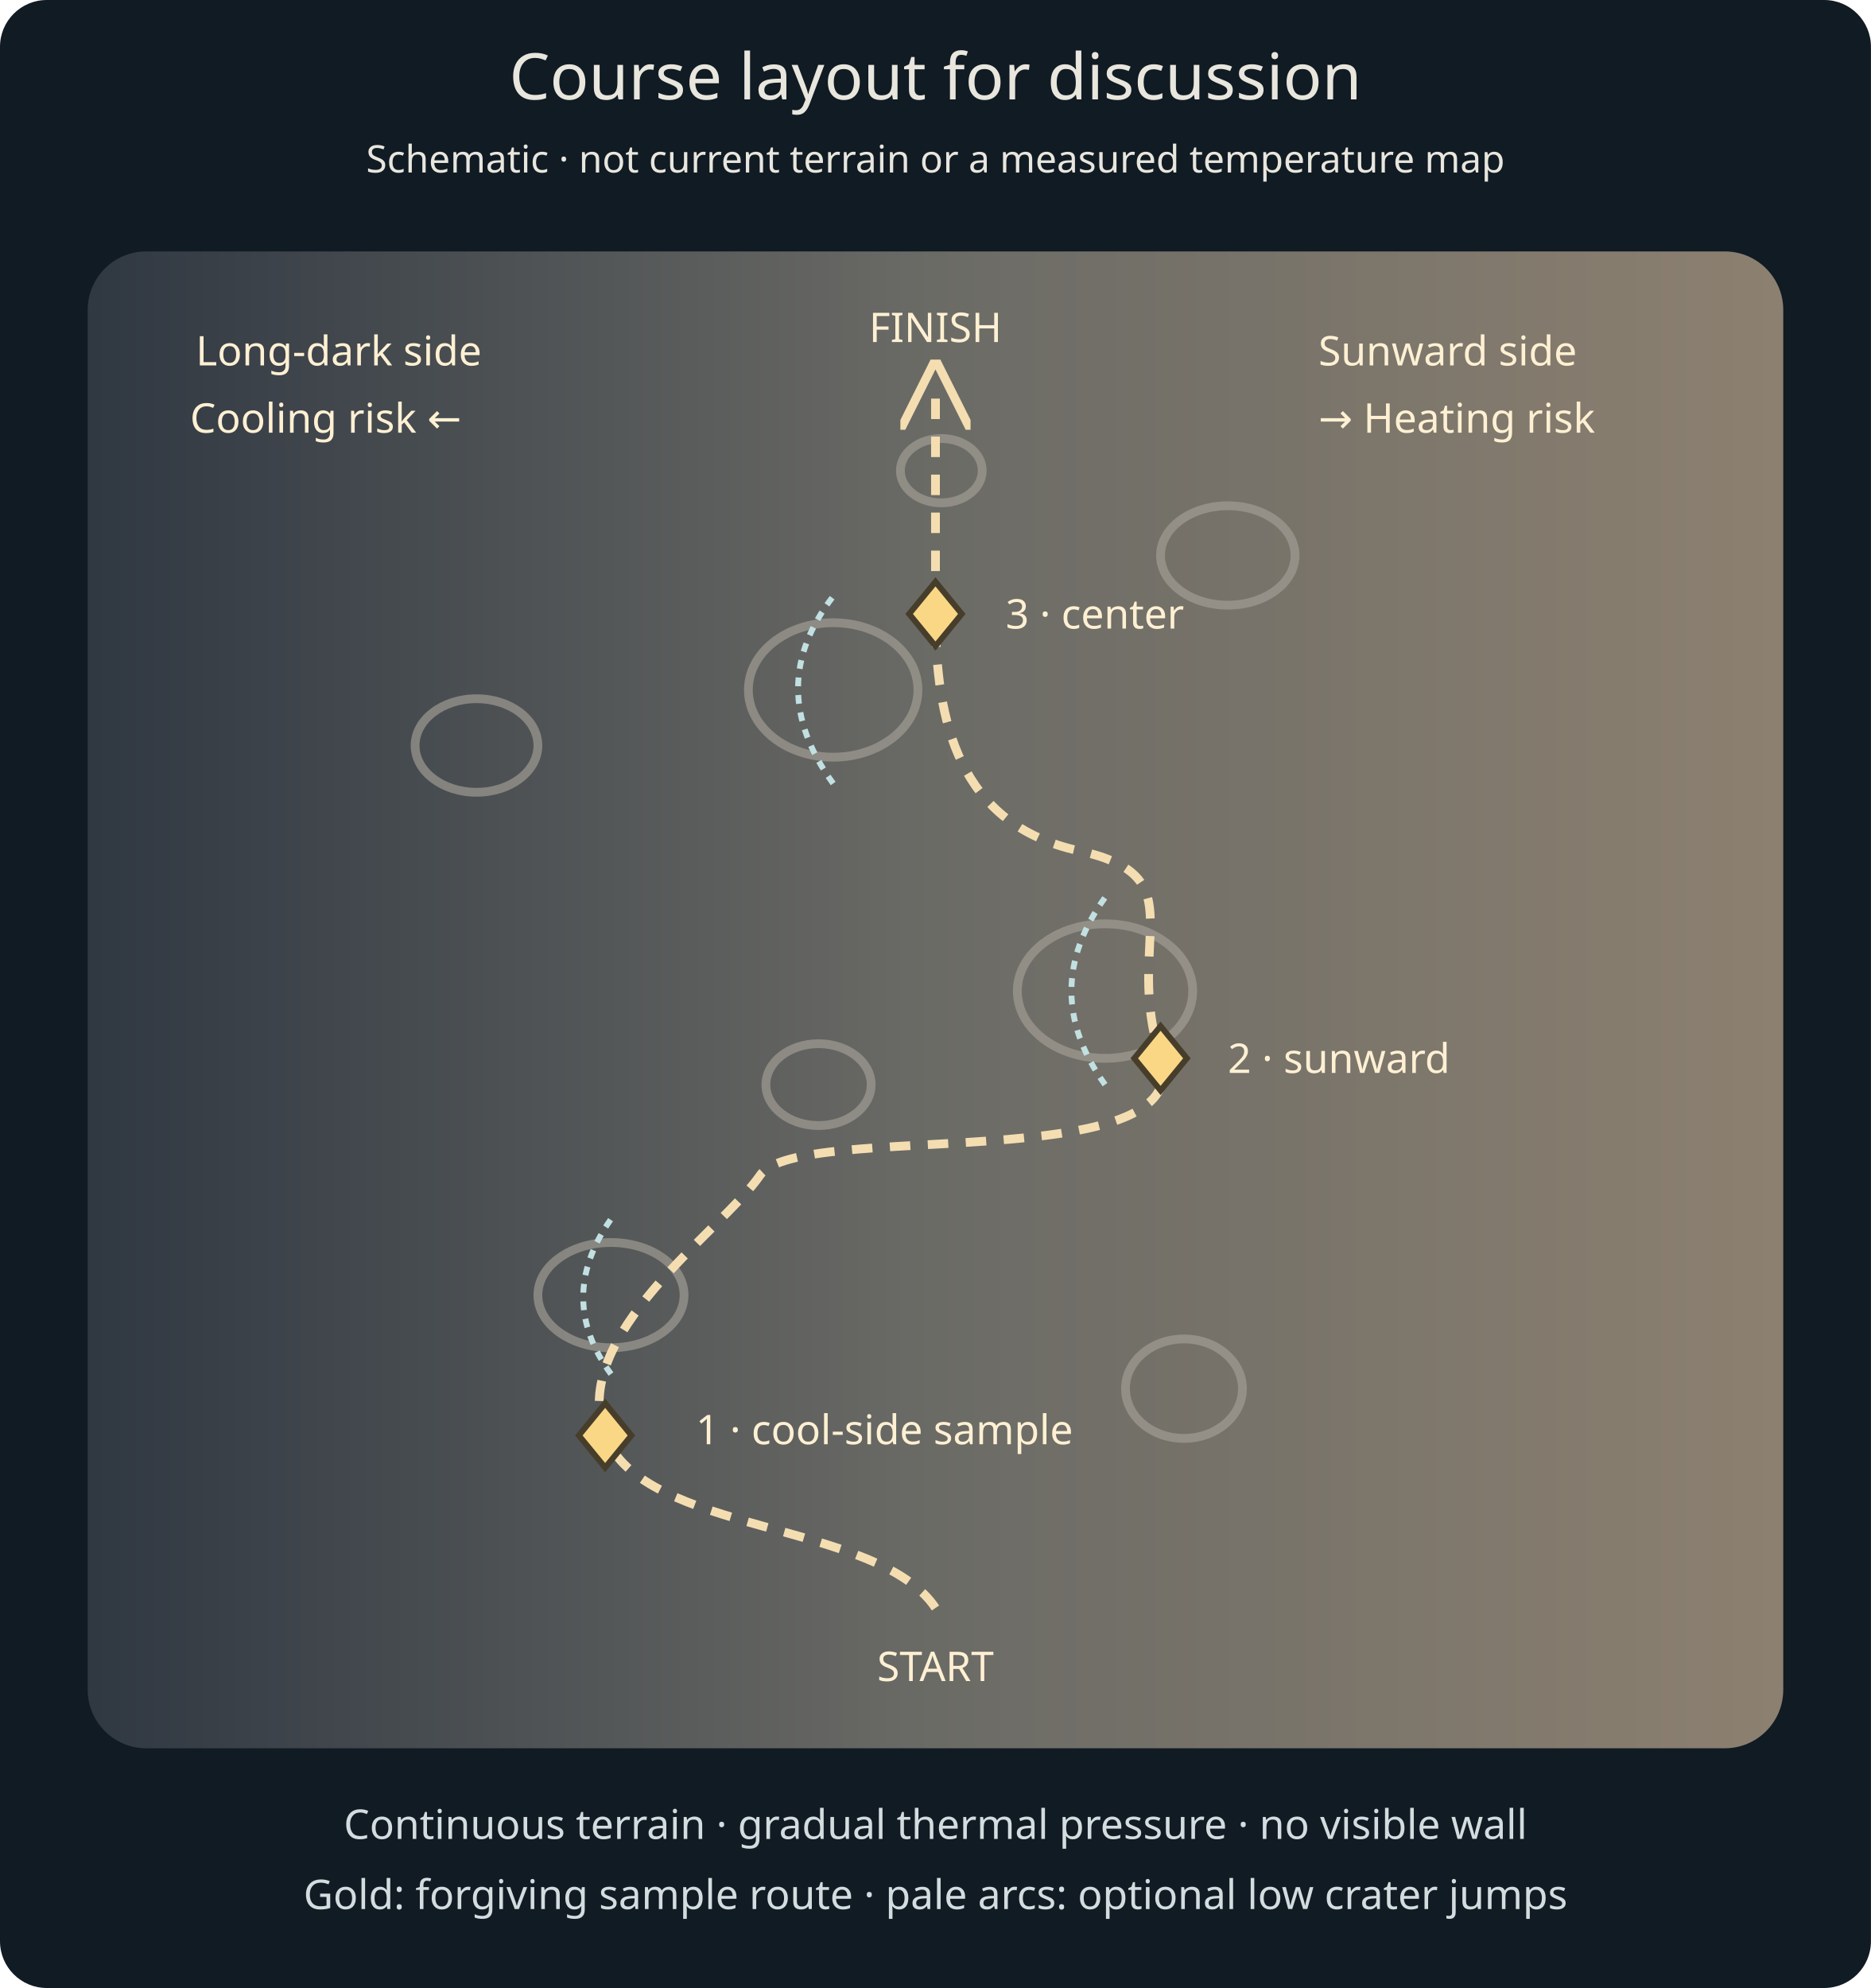
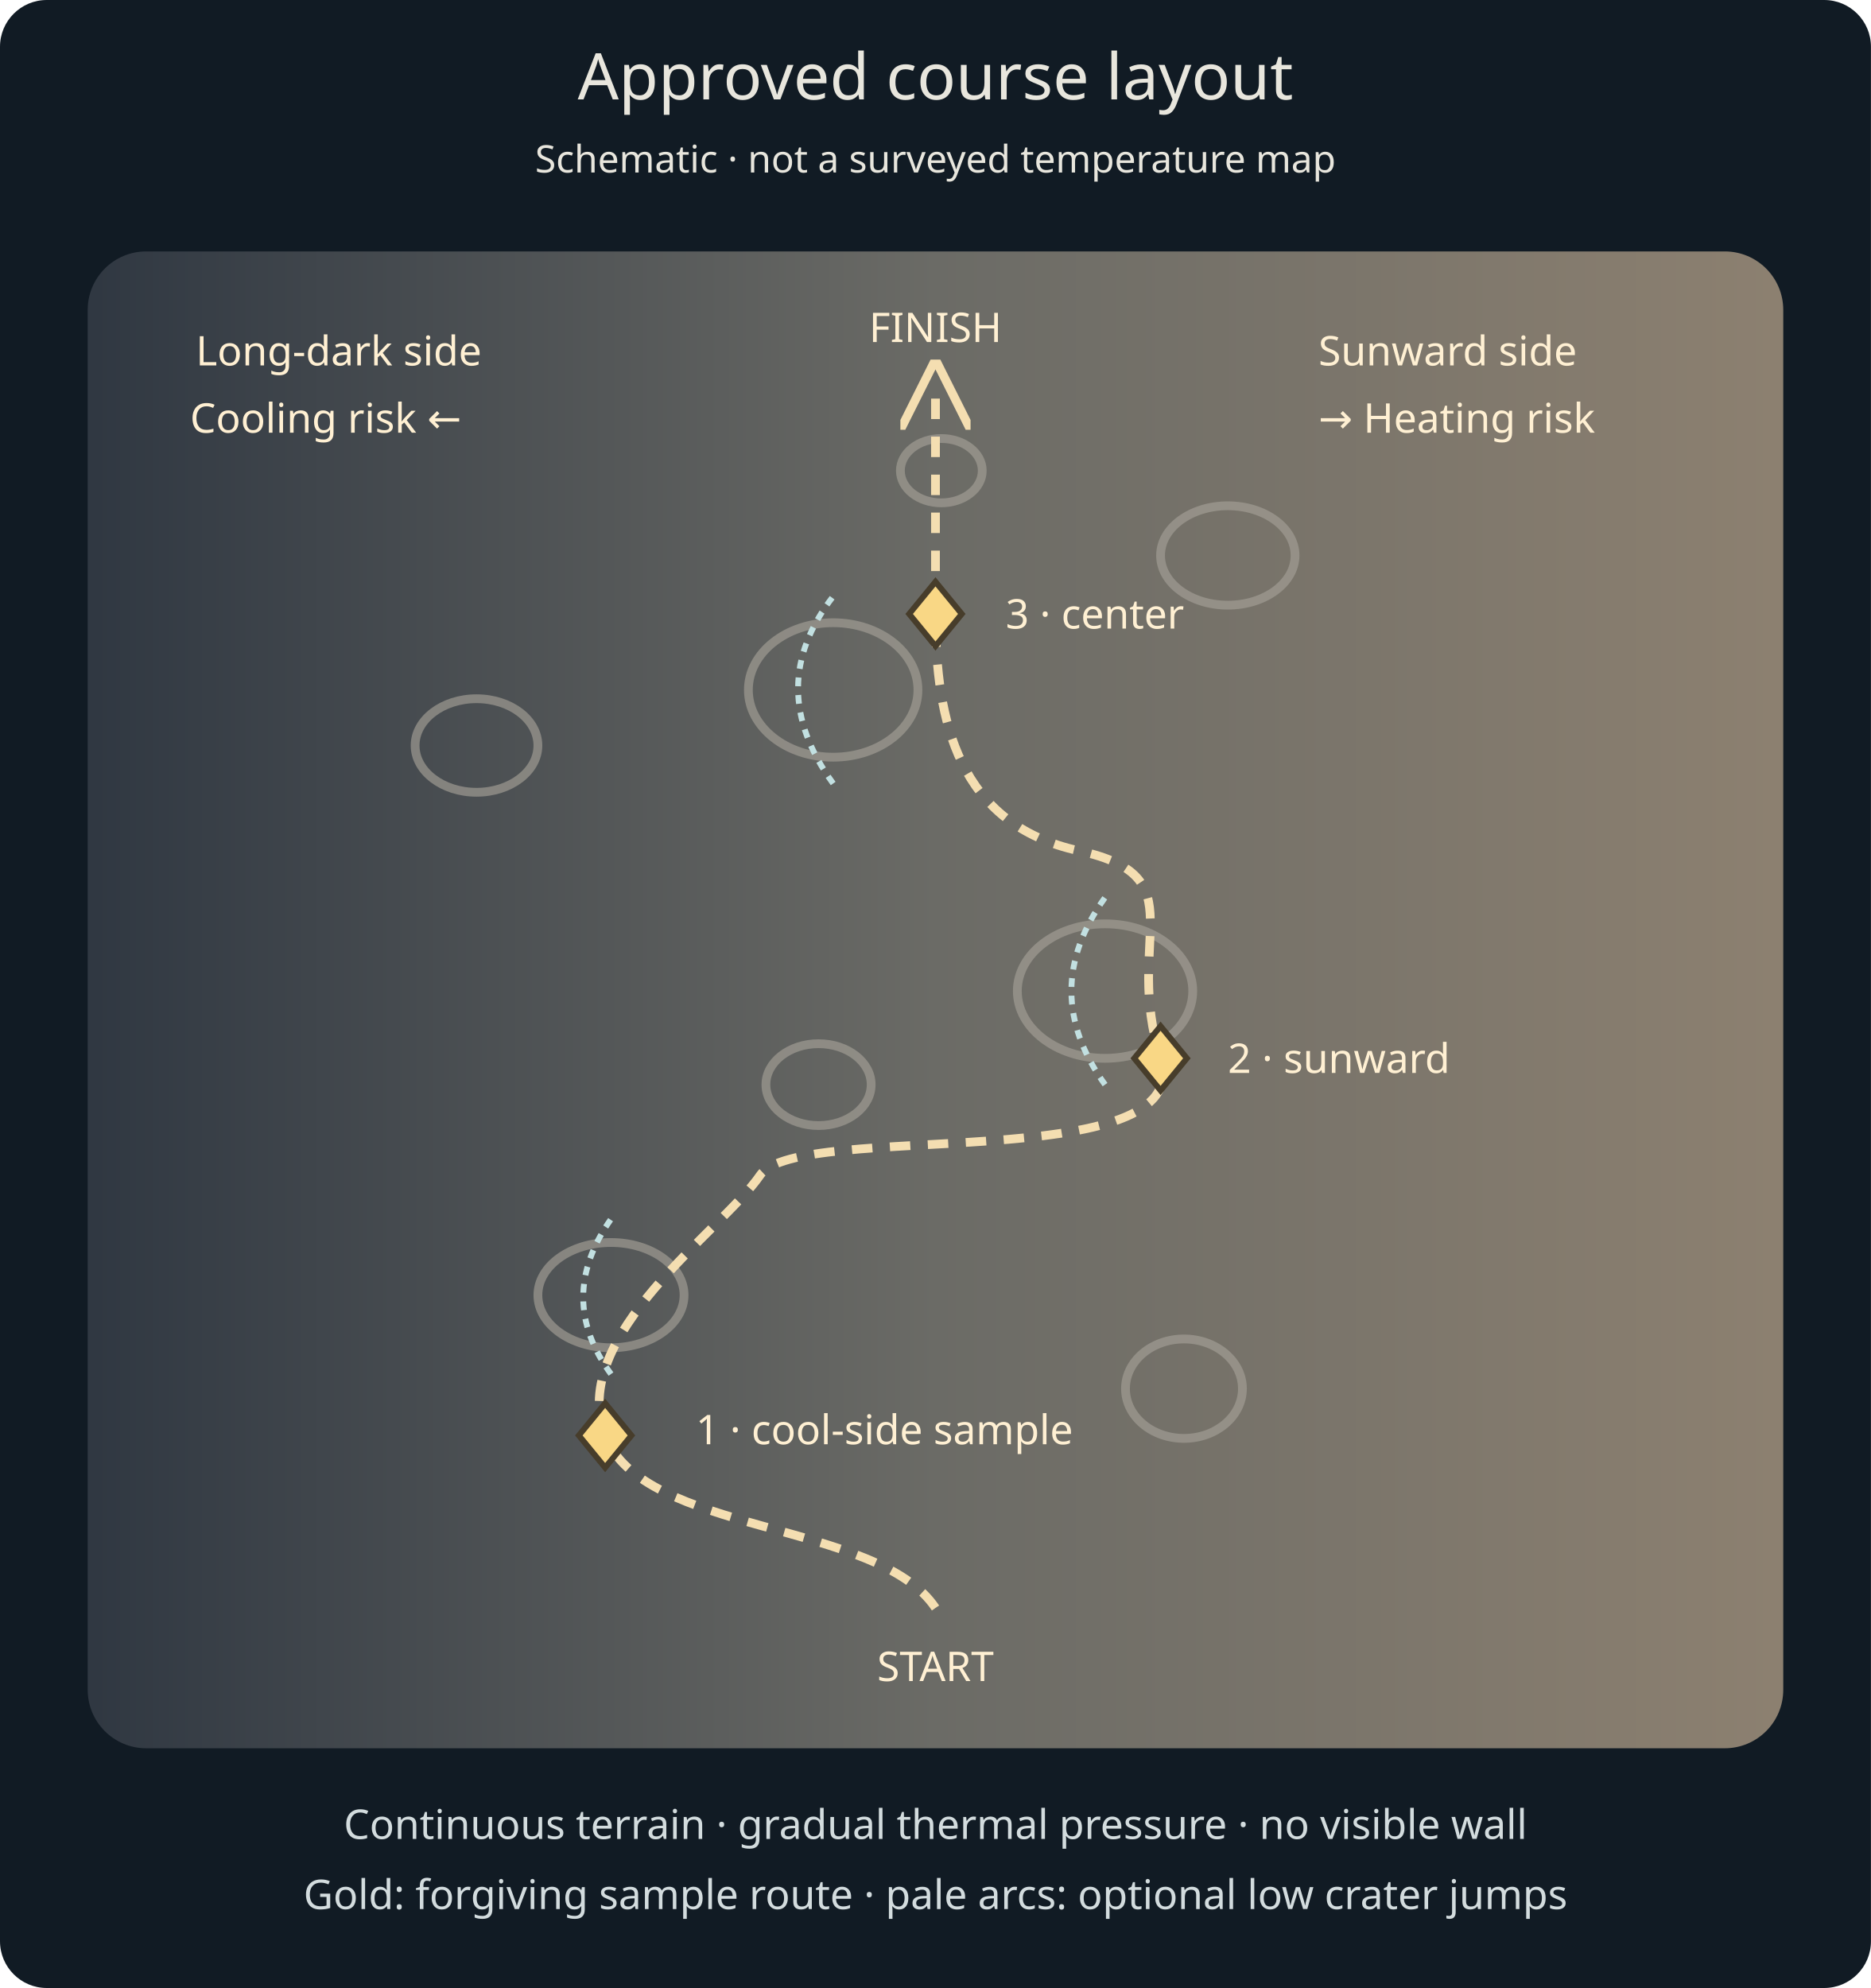
<svg xmlns="http://www.w3.org/2000/svg" width="640" height="680" viewBox="0 0 640 680" role="img" aria-labelledby="title desc">
  <defs>
    <linearGradient id="ground">
      <stop stop-color="#303842" />
      <stop offset=".5" stop-color="#6b6b66" />
      <stop offset="1" stop-color="#8c8070" />
    </linearGradient>
    <marker id="arrow" markerWidth="8" markerHeight="8" refX="4" refY="4" orient="auto">
      <path d="M0 0L8 4L0 8" fill="none" stroke="#f4deb1" />
    </marker>
  </defs>
  <rect width="640" height="680" rx="16" fill="#111b24" />
  <g fill="#e8e6dd" font-family="system-ui,sans-serif" text-anchor="middle">
-     <text x="320" y="34" font-size="22">Course layout for discussion</text>
-     <text x="320" y="59" font-size="13">Schematic · not current terrain or a measured temperature map</text>
+     <text x="320" y="34" font-size="22">Approved course layout</text>
+     <text x="320" y="59" font-size="13">Schematic · not a surveyed temperature map</text>
  </g>
  <rect x="30" y="86" width="580" height="512" rx="20" fill="url(#ground)" />
  <g fill="none" stroke="#a4a097" stroke-width="3" opacity=".65">
    <ellipse cx="209" cy="443" rx="25" ry="18" />
    <ellipse cx="378" cy="339" rx="30" ry="23" />
    <ellipse cx="285" cy="236" rx="29" ry="23" />
    <ellipse cx="405" cy="475" rx="20" ry="17" />
    <ellipse cx="280" cy="371" rx="18" ry="14" />
    <ellipse cx="163" cy="255" rx="21" ry="16" />
    <ellipse cx="420" cy="190" rx="23" ry="17" />
    <ellipse cx="322" cy="161" rx="14" ry="11" />
  </g>
  <path d="M320 550 C300 520 220 525 207 491 S247 421 260 402 S410 403 397 362 S410 300 369 291 S320 247 320 210 L320 135" fill="none" stroke="#f4deb1" stroke-width="3" stroke-dasharray="7 6" marker-end="url(#arrow)" />
  <g fill="#f9d785" stroke="#473d2b" stroke-width="2">
    <path d="M207 480l9 11-9 11-9-11z" />
    <path d="M397 351l9 11-9 11-9-11z" />
    <path d="M320 199l9 11-9 11-9-11z" />
  </g>
  <g fill="none" stroke="#c2e0e1" stroke-width="2">
    <path d="M209 470Q190 444 209 417M378 371Q355 339 378 307M285 268Q261 235 285 204" stroke-dasharray="3 3" />
  </g>
  <g fill="#fff0d3" font-family="system-ui,sans-serif" font-size="14">
    <text x="238" y="494">1 · cool-side sample</text>
    <text x="420" y="367">2 · sunward</text>
    <text x="344" y="215">3 · center</text>
    <text x="320" y="575" text-anchor="middle">START</text>
    <text x="320" y="117" text-anchor="middle">FINISH</text>
    <text x="67" y="125">Long-dark side</text>
    <text x="65" y="148">Cooling risk ←</text>
    <text x="451" y="125">Sunward side</text>
    <text x="451" y="148">→ Heating risk</text>
  </g>
  <g fill="#d3dcde" font-family="system-ui,sans-serif" font-size="14" text-anchor="middle">
    <text x="320" y="629">Continuous terrain · gradual thermal pressure · no visible wall</text>
    <text x="320" y="653">Gold: forgiving sample route · pale arcs: optional low crater jumps</text>
  </g>
</svg>
